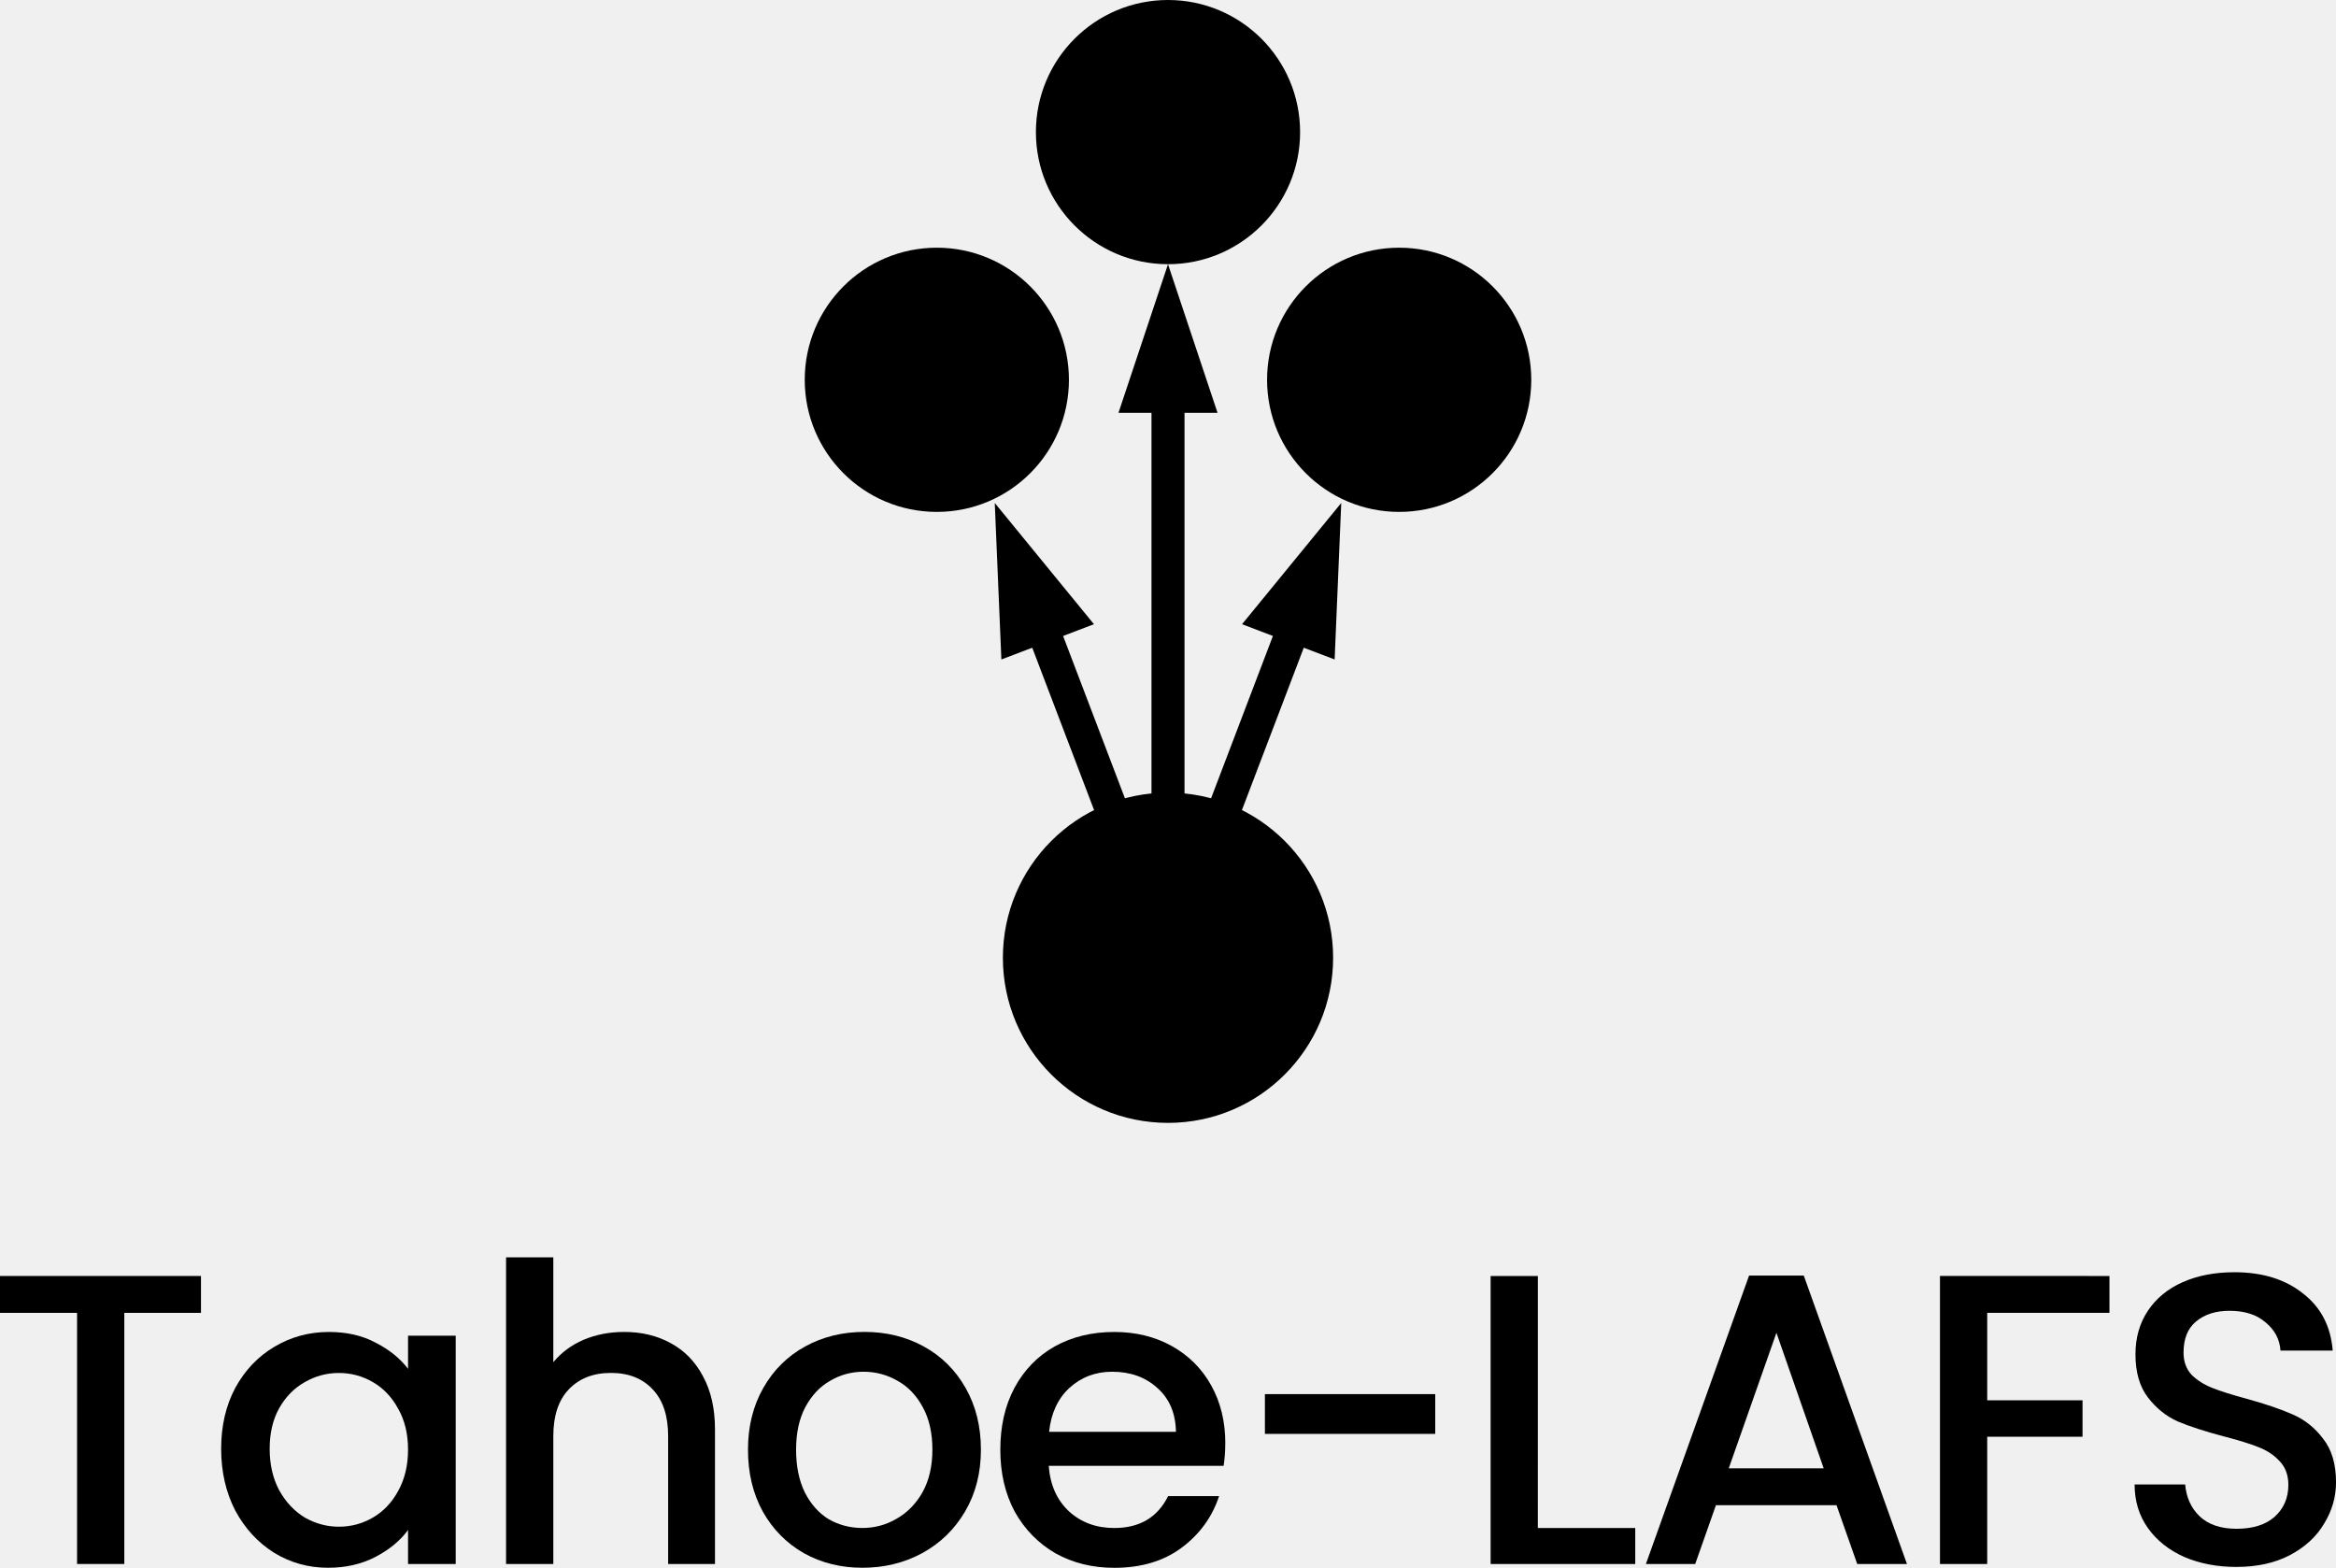
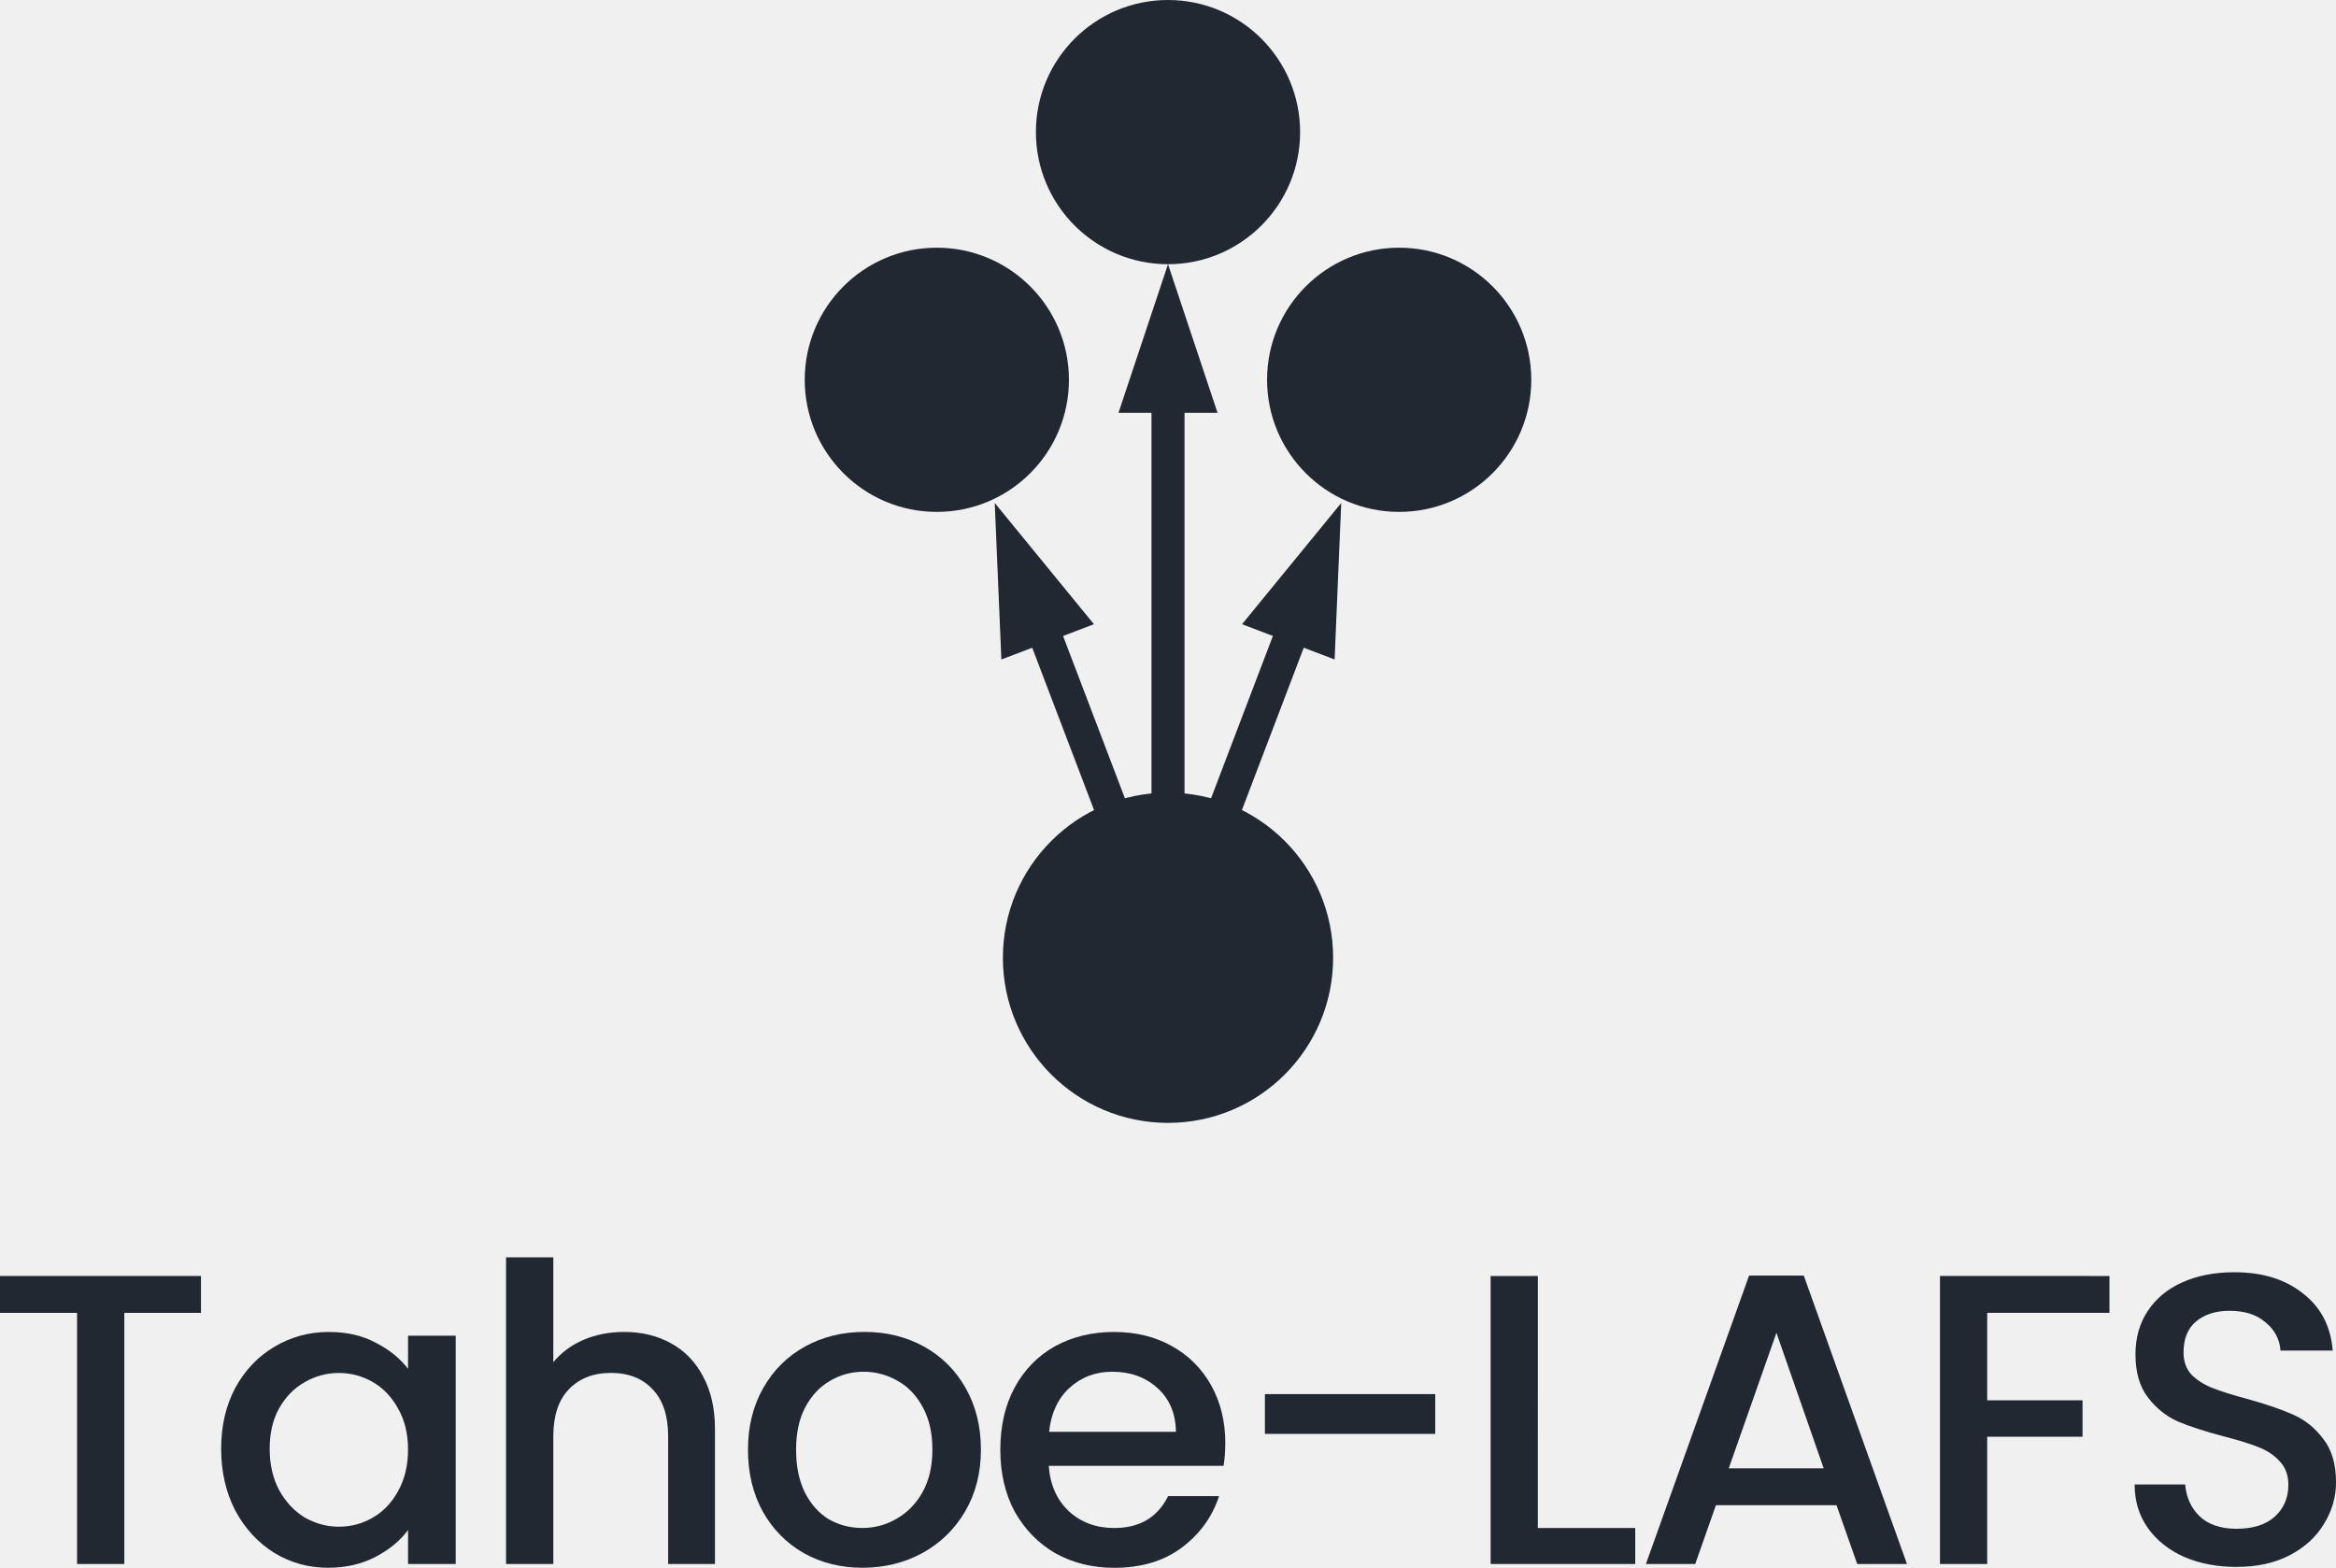
<svg xmlns="http://www.w3.org/2000/svg" width="62.455mm" height="41.913mm" viewBox="0 0 62.455 41.913" version="1.1" id="svg18956">
  <defs id="defs18953">
    <marker id="arrowhead-1-6" viewBox="0 -5 10 10" refX="2" refY="0" markerUnits="userSpaceOnUse" markerWidth="10" markerHeight="10" orient="auto">
      <path d="M 0,-3 9,0 0,3 Z" id="path8-7-7" />
    </marker>
    <marker id="marker18933" viewBox="0 -5 10 10" refX="2" refY="0" markerUnits="userSpaceOnUse" markerWidth="10" markerHeight="10" orient="auto">
      <path d="M 0,-3 9,0 0,3 Z" id="path18931" />
    </marker>
    <marker id="marker18937" viewBox="0 -5 10 10" refX="2" refY="0" markerUnits="userSpaceOnUse" markerWidth="10" markerHeight="10" orient="auto">
      <path d="M 0,-3 9,0 0,3 Z" id="path18935" />
    </marker>
    <marker id="arrowhead-1-6-0" viewBox="0 -5 10 10" refX="2" refY="0" markerUnits="userSpaceOnUse" markerWidth="10" markerHeight="10" orient="auto">
      <path d="M 0,-3 9,0 0,3 Z" id="path8-7-7-8" />
    </marker>
    <marker id="marker20003" viewBox="0 -5 10 10" refX="2" refY="0" markerUnits="userSpaceOnUse" markerWidth="10" markerHeight="10" orient="auto">
      <path d="M 0,-3 9,0 0,3 Z" id="path20001" />
    </marker>
    <marker id="marker20007" viewBox="0 -5 10 10" refX="2" refY="0" markerUnits="userSpaceOnUse" markerWidth="10" markerHeight="10" orient="auto">
      <path d="M 0,-3 9,0 0,3 Z" id="path20005" />
    </marker>
  </defs>
  <g id="layer1" transform="translate(-81.89689,-131.1457)">
    <g id="g1062" transform="translate(0,17.58057)">
-       <g id="g17777" transform="matrix(0.4414653,0,0,0.4414653,276.9046,92.19872)" style="fill:#000000">
-         <line class="arrow" x1="-370.992" y1="106.399" x2="-370.992" y2="71.399" id="line13-3-7" style="stroke:#000000;stroke-width:2;marker-end:url(#arrowhead-1-6);fill:#000000" />
-         <line class="arrow" x1="-370.992" y1="106.399" x2="-378.992" y2="85.399" id="line15-4-0" style="stroke:#000000;stroke-width:2;marker-end:url(#arrowhead-1-6);fill:#000000" />
-         <line class="arrow" x1="-370.992" y1="106.399" x2="-362.992" y2="85.399" id="line17-7-5" style="stroke:#000000;stroke-width:2;marker-end:url(#arrowhead-1-6);fill:#000000" />
-         <circle fill="#ff0000" r="10" id="circle19-7-7" cx="-370.992" cy="106.399" style="fill:#000000" />
-         <circle class="storage" r="8" cy="56.399" id="circle21-2-4" cx="-370.992" style="fill:#000000" />
-         <circle class="storage" cy="71.399" cx="-384.992" id="circle23-4-8" r="8" style="fill:#000000" />
-         <circle class="storage" r="8" cy="71.399" cx="-356.992" id="circle25-6-0" style="fill:#000000" />
+       <g id="g17777" transform="matrix(0.4414653,0,0,0.4414653,276.9046,92.19872)" style="fill:#222831;fill-opacity:1">
+         <g id="line13-3-7" class="arrow">
+           <path style="color:#000000;fill:#222831;-inkscape-stroke:none;fill-opacity:1" d="m -371.992,71.398 v 35 h 2 V 71.398 Z" id="path963" />
+           <g id="g957">
+             <path d="m -373.992,73.399 3,-9 3,9 z" id="path959" style="fill:#222831;fill-opacity:1" />
+           </g>
+         </g>
+         <g id="line15-4-0" class="arrow">
+           <path style="color:#000000;fill:#222831;-inkscape-stroke:none;fill-opacity:1" d="m -378.059,85.043 -1.869,0.711 8,21 1.869,-0.711 z" id="path953" />
+           <g id="g947">
+             <path d="m -381.084,88.336 -0.401,-9.478 6.007,7.342 z" id="path949" style="fill:#222831;fill-opacity:1" />
+           </g>
+         </g>
+         <g id="line17-7-5" class="arrow">
+           <path style="color:#000000;fill:#222831;-inkscape-stroke:none;fill-opacity:1" d="m -363.928,85.043 -8,21 1.869,0.711 8,-21 z" id="path973" />
+           <g id="g967">
+             <path d="m -366.508,86.2 6.007,-7.342 -0.401,9.478 z" id="path969" style="fill:#222831;fill-opacity:1" />
+           </g>
+         </g>
+         <circle fill="#ff0000" r="10" id="circle19-7-7" cx="-370.992" cy="106.399" style="fill:#222831;fill-opacity:1" />
+         <circle class="storage" r="8" cy="56.399" id="circle21-2-4" cx="-370.992" style="fill:#222831;fill-opacity:1" />
+         <circle class="storage" cy="71.399" cx="-384.992" id="circle23-4-8" r="8" style="fill:#222831;fill-opacity:1" />
+         <circle class="storage" r="8" cy="71.399" cx="-356.992" id="circle25-6-0" style="fill:#222831;fill-opacity:1" />
      </g>
-       <g aria-label="Tahoe-LAFS" id="text3011-8" style="font-weight:900;font-size:14.015px;line-height:1.25;font-family:Inter;-inkscape-font-specification:'Inter Heavy';letter-spacing:-0.397px;fill:#000000;stroke:#ffffff;stroke-width:0;stroke-linecap:square;stroke-linejoin:round" transform="matrix(0.790513,0,0,0.790513,23.69808,30.86486)">
-         <path d="m 80.419,147.769 v 1.247 h -2.593 v 8.493 h -1.598 v -8.493 h -2.607 v -1.247 z" style="font-weight:500;font-family:Poppins;-inkscape-font-specification:'Poppins Medium';stroke:none;fill:#000000" id="path1004" />
-         <path d="m 81.101,153.614 q 0,-1.163 0.477,-2.06 0.491,-0.897 1.317,-1.387 0.841,-0.505 1.85,-0.505 0.911,0 1.584,0.364 0.687,0.35 1.093,0.883 v -1.121 h 1.612 v 7.722 h -1.612 v -1.149 q -0.406,0.547 -1.107,0.911 -0.701,0.364 -1.598,0.364 -0.995,0 -1.822,-0.505 -0.827,-0.519 -1.317,-1.43 -0.477,-0.925 -0.477,-2.088 z m 6.321,0.028 q 0,-0.799 -0.336,-1.388 -0.322,-0.589 -0.855,-0.897 -0.533,-0.308 -1.149,-0.308 -0.617,0 -1.149,0.308 -0.533,0.294 -0.869,0.883 -0.322,0.575 -0.322,1.373 0,0.799 0.322,1.402 0.336,0.603 0.869,0.925 0.547,0.308 1.149,0.308 0.617,0 1.149,-0.308 0.533,-0.308 0.855,-0.897 0.336,-0.603 0.336,-1.402 z" style="font-weight:500;font-family:Poppins;-inkscape-font-specification:'Poppins Medium';stroke:none;fill:#000000" id="path1006" />
-         <path d="m 94.734,149.661 q 0.883,0 1.57,0.378 0.701,0.378 1.093,1.121 0.406,0.743 0.406,1.794 v 4.555 h -1.584 v -4.317 q 0,-1.037 -0.519,-1.584 -0.519,-0.561 -1.416,-0.561 -0.897,0 -1.43,0.561 -0.519,0.547 -0.519,1.584 v 4.317 h -1.598 v -10.371 h 1.598 v 3.546 q 0.406,-0.491 1.023,-0.757 0.631,-0.266 1.373,-0.266 z" style="font-weight:500;font-family:Poppins;-inkscape-font-specification:'Poppins Medium';stroke:none;fill:#000000" id="path1008" />
-         <path d="m 102.788,157.636 q -1.093,0 -1.976,-0.491 -0.883,-0.505 -1.388,-1.402 -0.505,-0.911 -0.505,-2.102 0,-1.177 0.519,-2.088 0.519,-0.911 1.416,-1.402 0.897,-0.491 2.004,-0.491 1.107,0 2.004,0.491 0.897,0.491 1.416,1.402 0.519,0.911 0.519,2.088 0,1.177 -0.533,2.088 -0.533,0.911 -1.458,1.416 -0.911,0.491 -2.018,0.491 z m 0,-1.345 q 0.617,0 1.149,-0.308 0.547,-0.308 0.883,-0.897 0.336,-0.603 0.336,-1.444 0,-0.841 -0.322,-1.43 -0.322,-0.603 -0.855,-0.897 -0.533,-0.308 -1.149,-0.308 -0.617,0 -1.135,0.308 -0.519,0.294 -0.841,0.897 -0.308,0.589 -0.308,1.43 0,0.841 0.294,1.444 0.308,0.603 0.813,0.911 0.519,0.294 1.135,0.294 z" style="font-weight:500;font-family:Poppins;-inkscape-font-specification:'Poppins Medium';stroke:none;fill:#000000" id="path1010" />
-         <path d="m 115.061,153.432 q 0,0.406 -0.056,0.757 h -5.914 q 0.07,0.967 0.687,1.542 0.617,0.561 1.528,0.561 1.289,0 1.822,-1.079 h 1.724 q -0.35,1.065 -1.275,1.752 -0.911,0.673 -2.27,0.673 -1.107,0 -1.99,-0.491 -0.869,-0.505 -1.373,-1.402 -0.491,-0.911 -0.491,-2.102 0,-1.191 0.477,-2.088 0.491,-0.911 1.359,-1.402 0.883,-0.491 2.018,-0.491 1.093,0 1.948,0.477 0.855,0.477 1.331,1.331 0.477,0.855 0.477,1.962 z m -1.668,-0.392 q -0.014,-0.939 -0.631,-1.486 -0.603,-0.547 -1.528,-0.547 -0.841,0 -1.444,0.547 -0.589,0.547 -0.687,1.486 z" style="font-weight:500;font-family:Poppins;-inkscape-font-specification:'Poppins Medium';stroke:none;fill:#000000" id="path1012" />
-         <path d="m 122.162,151.764 v 1.345 h -5.76 v -1.345 z" style="font-weight:500;font-family:Poppins;-inkscape-font-specification:'Poppins Medium';stroke:none;fill:#000000" id="path1014" />
-         <path d="m 125.633,156.291 h 3.294 v 1.219 h -4.891 v -9.741 h 1.598 z" style="font-weight:500;font-family:Poppins;-inkscape-font-specification:'Poppins Medium';stroke:none;fill:#000000" id="path1016" />
-         <path d="m 135.734,155.52 h -4.078 l -0.701,1.99 h -1.668 l 3.49,-9.755 h 1.85 l 3.49,9.755 h -1.682 z m -0.434,-1.247 -1.598,-4.583 -1.612,4.583 z" style="font-weight:500;font-family:Poppins;-inkscape-font-specification:'Poppins Medium';stroke:none;fill:#000000" id="path1018" />
-         <path d="m 144.965,147.769 v 1.247 h -4.134 v 2.957 h 3.224 v 1.233 h -3.224 v 4.303 h -1.598 v -9.741 z" style="font-weight:500;font-family:Poppins;-inkscape-font-specification:'Poppins Medium';stroke:none;fill:#000000" id="path1020" />
-         <path d="m 149.263,157.608 q -0.981,0 -1.766,-0.336 -0.785,-0.35 -1.233,-0.981 -0.448,-0.631 -0.448,-1.472 h 1.71 q 0.056,0.659 0.491,1.079 0.448,0.42 1.247,0.42 0.827,0 1.289,-0.406 0.463,-0.42 0.463,-1.079 0,-0.491 -0.294,-0.799 -0.28,-0.308 -0.715,-0.477 -0.42,-0.168 -1.177,-0.364 -0.953,-0.252 -1.556,-0.505 -0.589,-0.266 -1.009,-0.813 -0.42,-0.547 -0.42,-1.458 0,-0.841 0.42,-1.472 0.42,-0.631 1.177,-0.967 0.757,-0.336 1.752,-0.336 1.416,0 2.313,0.715 0.911,0.701 1.009,1.934 h -1.766 q -0.042,-0.575 -0.505,-0.953 -0.448,-0.392 -1.219,-0.392 -0.701,0 -1.135,0.364 -0.42,0.35 -0.42,1.051 0,0.448 0.266,0.743 0.28,0.28 0.701,0.448 0.42,0.168 1.149,0.364 0.967,0.266 1.57,0.533 0.617,0.266 1.037,0.827 0.434,0.547 0.434,1.472 0,0.743 -0.406,1.402 -0.392,0.659 -1.163,1.065 -0.757,0.392 -1.794,0.392 z" style="font-weight:500;font-family:Poppins;-inkscape-font-specification:'Poppins Medium';stroke:none;fill:#000000" id="path1022" />
+       <g aria-label="Tahoe-LAFS" id="text3011-8" style="font-weight:900;font-size:14.015px;line-height:1.25;font-family:Inter;-inkscape-font-specification:'Inter Heavy';letter-spacing:-0.397px;fill:#222831;stroke:#ffffff;stroke-width:0;stroke-linecap:square;stroke-linejoin:round;fill-opacity:1" transform="matrix(0.790513,0,0,0.790513,23.69808,30.86486)">
+         <path d="m 80.419,147.769 v 1.247 h -2.593 v 8.493 h -1.598 v -8.493 h -2.607 v -1.247 z" style="font-weight:500;font-family:Poppins;-inkscape-font-specification:'Poppins Medium';stroke:none;fill:#222831;fill-opacity:1" id="path1004" />
+         <path d="m 81.101,153.614 q 0,-1.163 0.477,-2.06 0.491,-0.897 1.317,-1.387 0.841,-0.505 1.85,-0.505 0.911,0 1.584,0.364 0.687,0.35 1.093,0.883 v -1.121 h 1.612 v 7.722 h -1.612 v -1.149 q -0.406,0.547 -1.107,0.911 -0.701,0.364 -1.598,0.364 -0.995,0 -1.822,-0.505 -0.827,-0.519 -1.317,-1.43 -0.477,-0.925 -0.477,-2.088 z m 6.321,0.028 q 0,-0.799 -0.336,-1.388 -0.322,-0.589 -0.855,-0.897 -0.533,-0.308 -1.149,-0.308 -0.617,0 -1.149,0.308 -0.533,0.294 -0.869,0.883 -0.322,0.575 -0.322,1.373 0,0.799 0.322,1.402 0.336,0.603 0.869,0.925 0.547,0.308 1.149,0.308 0.617,0 1.149,-0.308 0.533,-0.308 0.855,-0.897 0.336,-0.603 0.336,-1.402 z" style="font-weight:500;font-family:Poppins;-inkscape-font-specification:'Poppins Medium';stroke:none;fill:#222831;fill-opacity:1" id="path1006" />
+         <path d="m 94.734,149.661 q 0.883,0 1.57,0.378 0.701,0.378 1.093,1.121 0.406,0.743 0.406,1.794 v 4.555 h -1.584 v -4.317 q 0,-1.037 -0.519,-1.584 -0.519,-0.561 -1.416,-0.561 -0.897,0 -1.43,0.561 -0.519,0.547 -0.519,1.584 v 4.317 h -1.598 v -10.371 h 1.598 v 3.546 q 0.406,-0.491 1.023,-0.757 0.631,-0.266 1.373,-0.266 z" style="font-weight:500;font-family:Poppins;-inkscape-font-specification:'Poppins Medium';stroke:none;fill:#222831;fill-opacity:1" id="path1008" />
+         <path d="m 102.788,157.636 q -1.093,0 -1.976,-0.491 -0.883,-0.505 -1.388,-1.402 -0.505,-0.911 -0.505,-2.102 0,-1.177 0.519,-2.088 0.519,-0.911 1.416,-1.402 0.897,-0.491 2.004,-0.491 1.107,0 2.004,0.491 0.897,0.491 1.416,1.402 0.519,0.911 0.519,2.088 0,1.177 -0.533,2.088 -0.533,0.911 -1.458,1.416 -0.911,0.491 -2.018,0.491 z m 0,-1.345 q 0.617,0 1.149,-0.308 0.547,-0.308 0.883,-0.897 0.336,-0.603 0.336,-1.444 0,-0.841 -0.322,-1.43 -0.322,-0.603 -0.855,-0.897 -0.533,-0.308 -1.149,-0.308 -0.617,0 -1.135,0.308 -0.519,0.294 -0.841,0.897 -0.308,0.589 -0.308,1.43 0,0.841 0.294,1.444 0.308,0.603 0.813,0.911 0.519,0.294 1.135,0.294 z" style="font-weight:500;font-family:Poppins;-inkscape-font-specification:'Poppins Medium';stroke:none;fill:#222831;fill-opacity:1" id="path1010" />
+         <path d="m 115.061,153.432 q 0,0.406 -0.056,0.757 h -5.914 q 0.07,0.967 0.687,1.542 0.617,0.561 1.528,0.561 1.289,0 1.822,-1.079 h 1.724 q -0.35,1.065 -1.275,1.752 -0.911,0.673 -2.27,0.673 -1.107,0 -1.99,-0.491 -0.869,-0.505 -1.373,-1.402 -0.491,-0.911 -0.491,-2.102 0,-1.191 0.477,-2.088 0.491,-0.911 1.359,-1.402 0.883,-0.491 2.018,-0.491 1.093,0 1.948,0.477 0.855,0.477 1.331,1.331 0.477,0.855 0.477,1.962 z m -1.668,-0.392 q -0.014,-0.939 -0.631,-1.486 -0.603,-0.547 -1.528,-0.547 -0.841,0 -1.444,0.547 -0.589,0.547 -0.687,1.486 z" style="font-weight:500;font-family:Poppins;-inkscape-font-specification:'Poppins Medium';stroke:none;fill:#222831;fill-opacity:1" id="path1012" />
+         <path d="m 122.162,151.764 v 1.345 h -5.76 v -1.345 z" style="font-weight:500;font-family:Poppins;-inkscape-font-specification:'Poppins Medium';stroke:none;fill:#222831;fill-opacity:1" id="path1014" />
+         <path d="m 125.633,156.291 h 3.294 v 1.219 h -4.891 v -9.741 h 1.598 z" style="font-weight:500;font-family:Poppins;-inkscape-font-specification:'Poppins Medium';stroke:none;fill:#222831;fill-opacity:1" id="path1016" />
+         <path d="m 135.734,155.52 h -4.078 l -0.701,1.99 h -1.668 l 3.49,-9.755 h 1.85 l 3.49,9.755 h -1.682 z m -0.434,-1.247 -1.598,-4.583 -1.612,4.583 z" style="font-weight:500;font-family:Poppins;-inkscape-font-specification:'Poppins Medium';stroke:none;fill:#222831;fill-opacity:1" id="path1018" />
+         <path d="m 144.965,147.769 v 1.247 h -4.134 v 2.957 h 3.224 v 1.233 h -3.224 v 4.303 h -1.598 v -9.741 z" style="font-weight:500;font-family:Poppins;-inkscape-font-specification:'Poppins Medium';stroke:none;fill:#222831;fill-opacity:1" id="path1020" />
+         <path d="m 149.263,157.608 q -0.981,0 -1.766,-0.336 -0.785,-0.35 -1.233,-0.981 -0.448,-0.631 -0.448,-1.472 h 1.71 q 0.056,0.659 0.491,1.079 0.448,0.42 1.247,0.42 0.827,0 1.289,-0.406 0.463,-0.42 0.463,-1.079 0,-0.491 -0.294,-0.799 -0.28,-0.308 -0.715,-0.477 -0.42,-0.168 -1.177,-0.364 -0.953,-0.252 -1.556,-0.505 -0.589,-0.266 -1.009,-0.813 -0.42,-0.547 -0.42,-1.458 0,-0.841 0.42,-1.472 0.42,-0.631 1.177,-0.967 0.757,-0.336 1.752,-0.336 1.416,0 2.313,0.715 0.911,0.701 1.009,1.934 h -1.766 q -0.042,-0.575 -0.505,-0.953 -0.448,-0.392 -1.219,-0.392 -0.701,0 -1.135,0.364 -0.42,0.35 -0.42,1.051 0,0.448 0.266,0.743 0.28,0.28 0.701,0.448 0.42,0.168 1.149,0.364 0.967,0.266 1.57,0.533 0.617,0.266 1.037,0.827 0.434,0.547 0.434,1.472 0,0.743 -0.406,1.402 -0.392,0.659 -1.163,1.065 -0.757,0.392 -1.794,0.392 z" style="font-weight:500;font-family:Poppins;-inkscape-font-specification:'Poppins Medium';stroke:none;fill:#222831;fill-opacity:1" id="path1022" />
      </g>
    </g>
  </g>
</svg>
